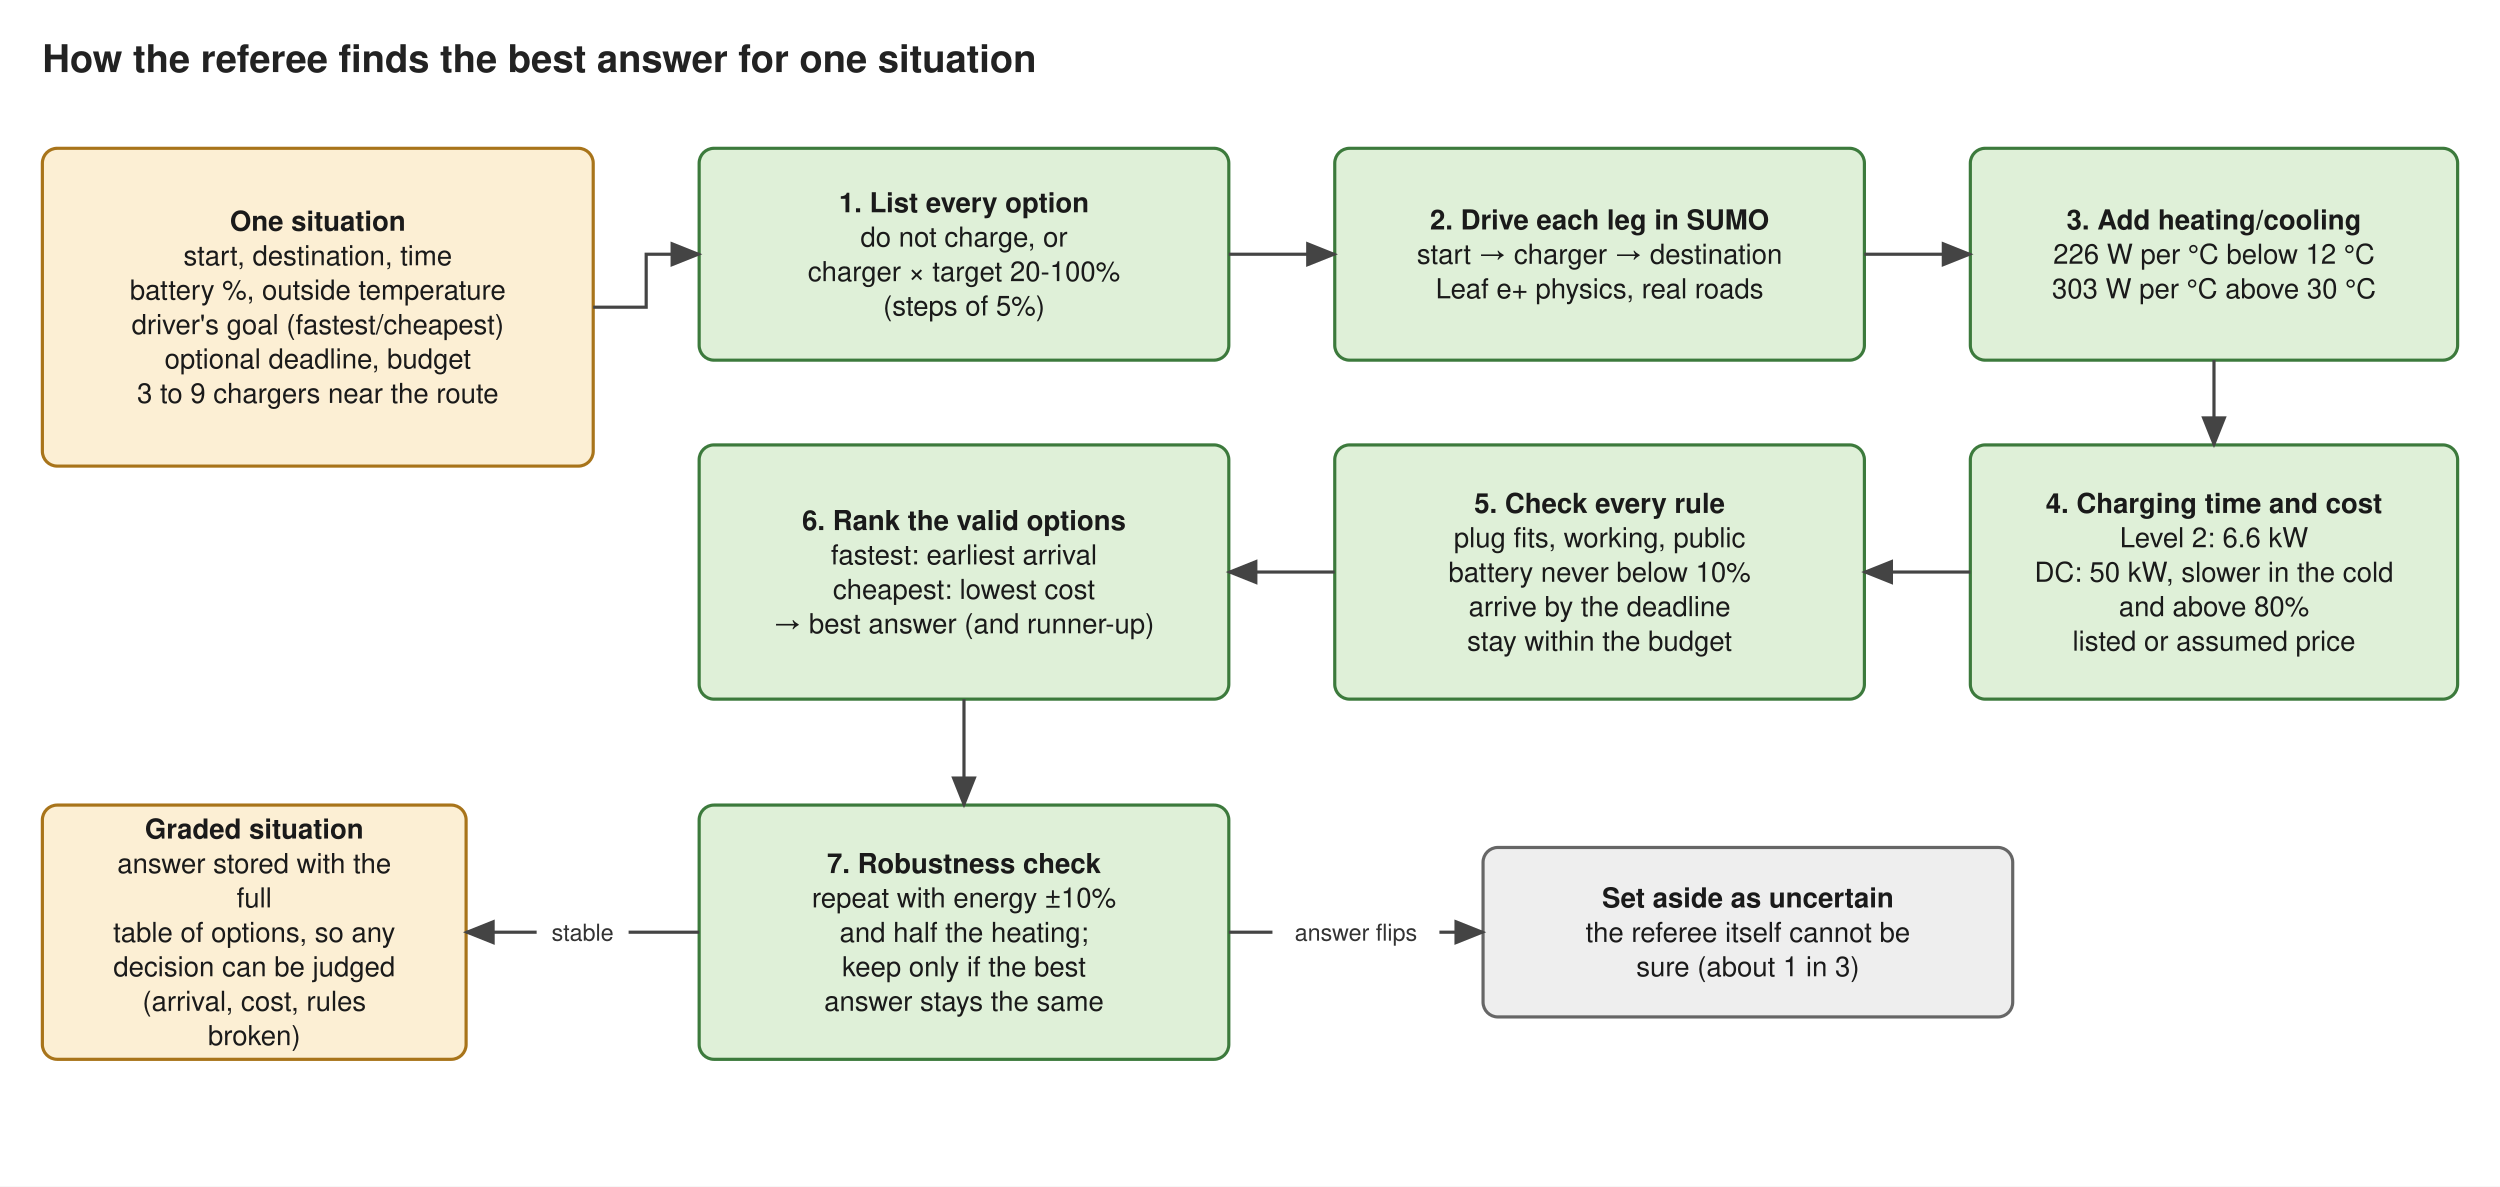
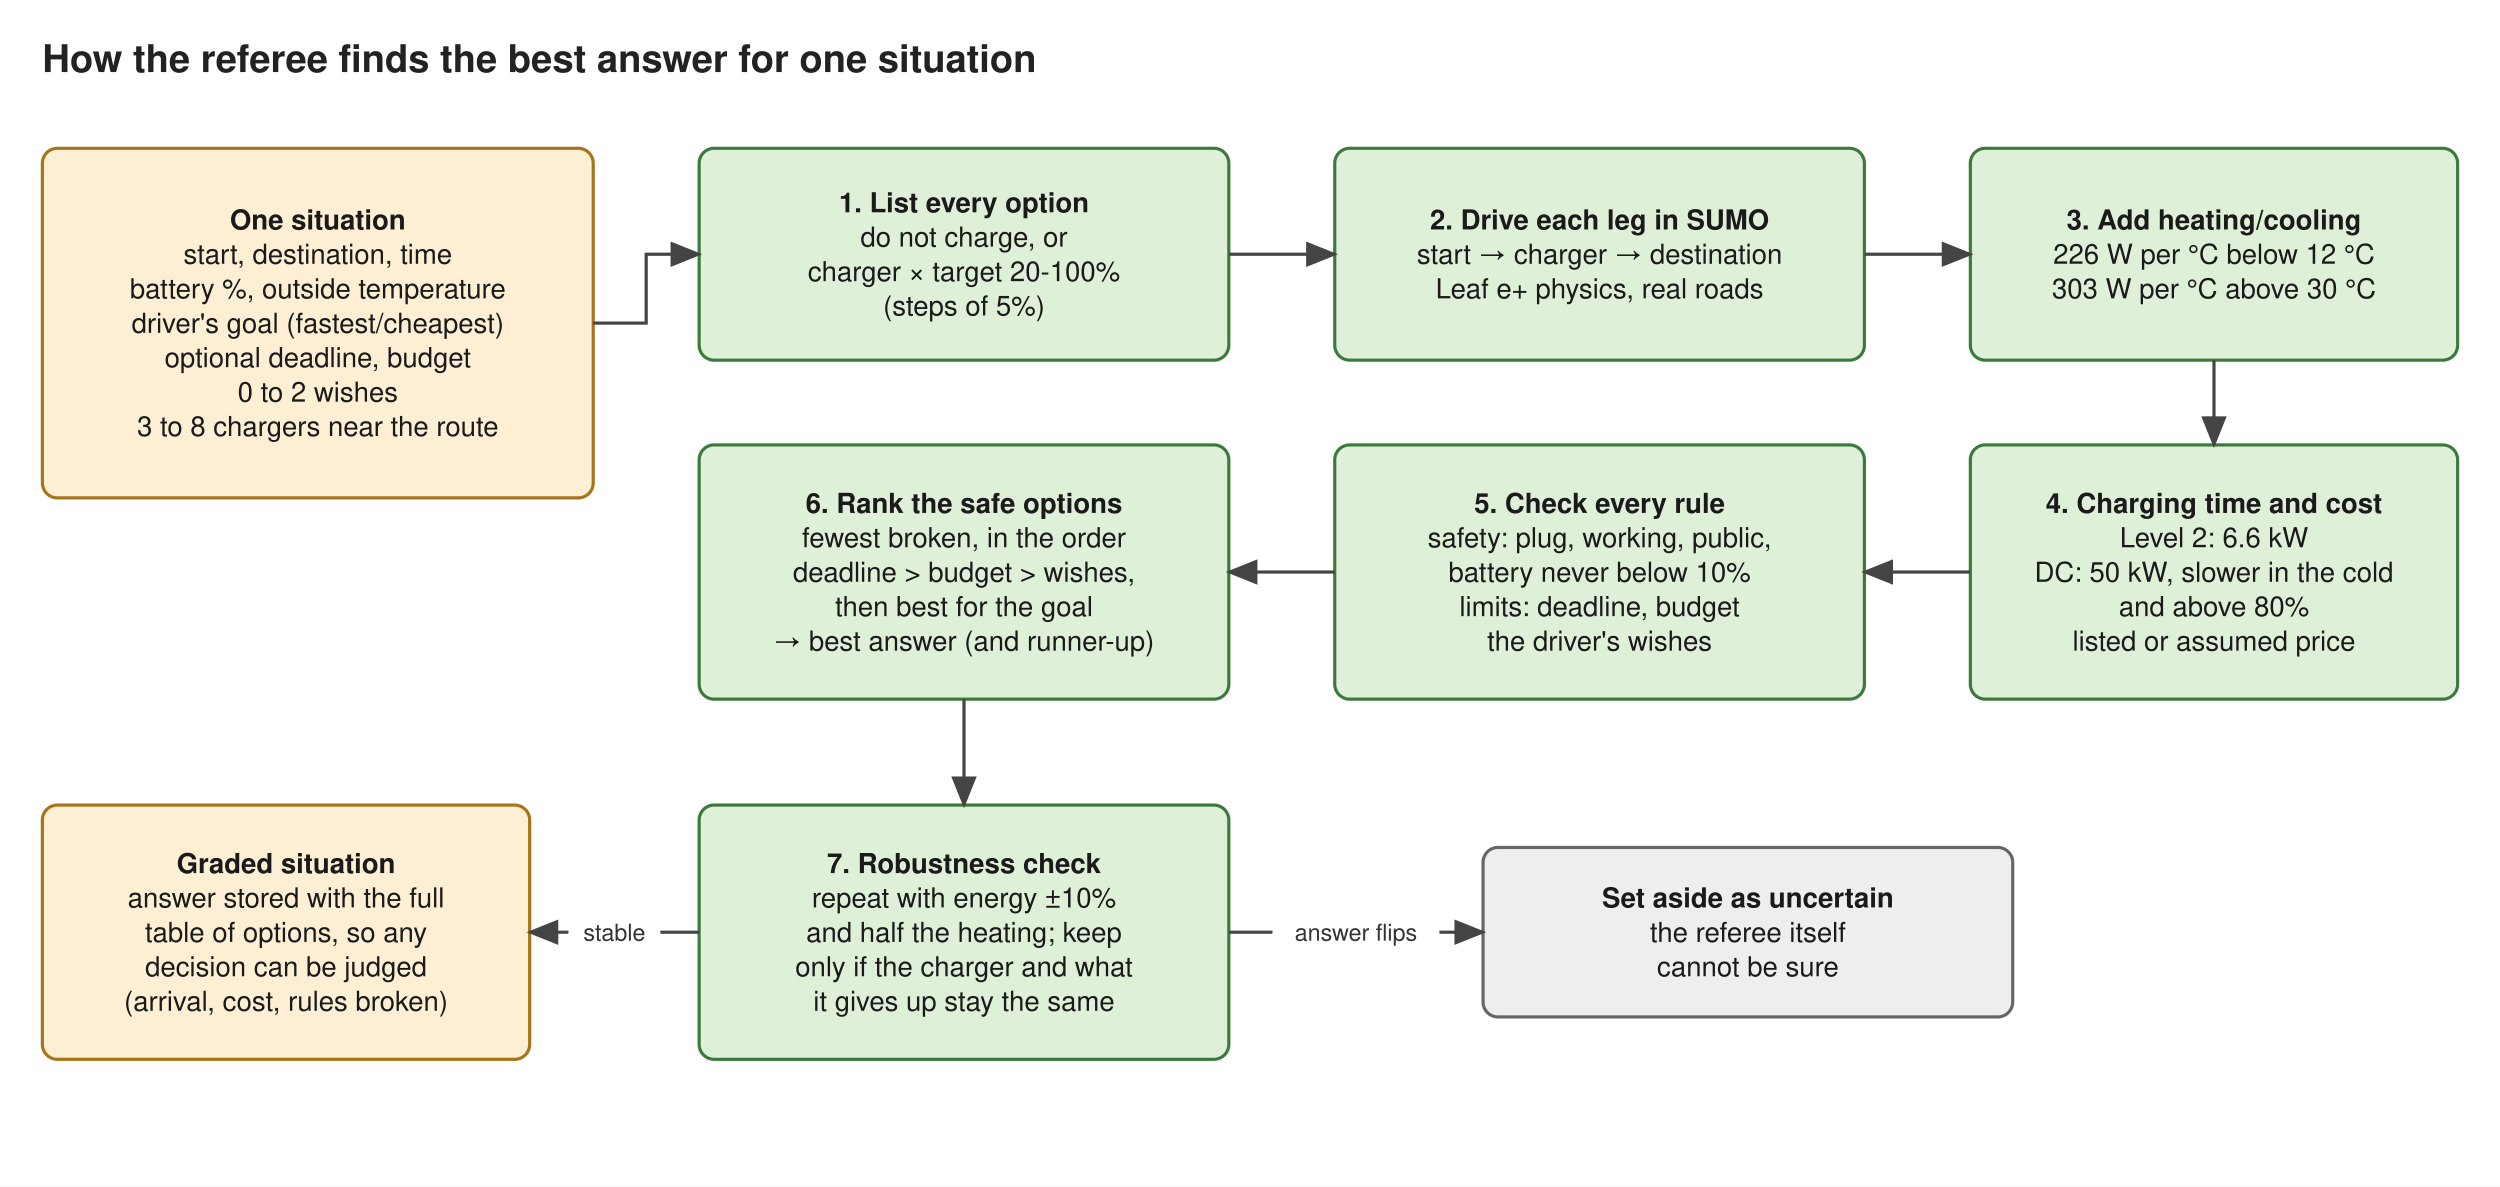
<svg xmlns="http://www.w3.org/2000/svg" width="1180" height="560" viewBox="0 0 1180 560" font-family="Helvetica, Arial, sans-serif">
  <defs>
    <marker id="ah" markerWidth="10" markerHeight="8" refX="9" refY="4" orient="auto">
      <path d="M0,0 L10,4 L0,8 z" fill="#444" />
    </marker>
  </defs>
  <rect width="1180" height="560" fill="#FFFFFF" />
  <text x="20" y="34" font-size="18" font-weight="bold" fill="#222">How the referee finds the best answer for one situation</text>
-   <rect x="20" y="70" width="260" height="150" rx="7" fill="#FCEFD4" stroke="#A8741A" stroke-width="1.5" />
-   <text x="150.0" y="108.9" font-size="13" text-anchor="middle" fill="#1A1A1A" font-weight="bold">One situation</text>
-   <text x="150.0" y="125.2" font-size="13" text-anchor="middle" fill="#1A1A1A">start, destination, time</text>
-   <text x="150.0" y="141.4" font-size="13" text-anchor="middle" fill="#1A1A1A">battery %, outside temperature</text>
-   <text x="150.0" y="157.7" font-size="13" text-anchor="middle" fill="#1A1A1A">driver's goal (fastest/cheapest)</text>
-   <text x="150.0" y="173.9" font-size="13" text-anchor="middle" fill="#1A1A1A">optional deadline, budget</text>
-   <text x="150.0" y="190.2" font-size="13" text-anchor="middle" fill="#1A1A1A">3 to 9 chargers near the route</text>
+   <rect x="20" y="70" width="260" height="165" rx="7" fill="#FCEFD4" stroke="#A8741A" stroke-width="1.5" />
+   <text x="150.0" y="108.3" font-size="13" text-anchor="middle" fill="#1A1A1A" font-weight="bold">One situation</text>
+   <text x="150.0" y="124.5" font-size="13" text-anchor="middle" fill="#1A1A1A">start, destination, time</text>
+   <text x="150.0" y="140.8" font-size="13" text-anchor="middle" fill="#1A1A1A">battery %, outside temperature</text>
+   <text x="150.0" y="157.1" font-size="13" text-anchor="middle" fill="#1A1A1A">driver's goal (fastest/cheapest)</text>
+   <text x="150.0" y="173.3" font-size="13" text-anchor="middle" fill="#1A1A1A">optional deadline, budget</text>
+   <text x="150.0" y="189.6" font-size="13" text-anchor="middle" fill="#1A1A1A">0 to 2 wishes</text>
+   <text x="150.0" y="205.8" font-size="13" text-anchor="middle" fill="#1A1A1A">3 to 8 chargers near the route</text>
  <rect x="330" y="70" width="250" height="100" rx="7" fill="#DFF0D8" stroke="#3C7A3C" stroke-width="1.5" />
  <text x="455.0" y="100.2" font-size="13" text-anchor="middle" fill="#1A1A1A" font-weight="bold">1. List every option</text>
  <text x="455.0" y="116.4" font-size="13" text-anchor="middle" fill="#1A1A1A">do not charge, or</text>
  <text x="455.0" y="132.7" font-size="13" text-anchor="middle" fill="#1A1A1A">charger × target 20-100%</text>
  <text x="455.0" y="148.9" font-size="13" text-anchor="middle" fill="#1A1A1A">(steps of 5%)</text>
  <rect x="630" y="70" width="250" height="100" rx="7" fill="#DFF0D8" stroke="#3C7A3C" stroke-width="1.5" />
  <text x="755.0" y="108.3" font-size="13" text-anchor="middle" fill="#1A1A1A" font-weight="bold">2. Drive each leg in SUMO</text>
  <text x="755.0" y="124.5" font-size="13" text-anchor="middle" fill="#1A1A1A">start → charger → destination</text>
  <text x="755.0" y="140.8" font-size="13" text-anchor="middle" fill="#1A1A1A">Leaf e+ physics, real roads</text>
  <rect x="930" y="70" width="230" height="100" rx="7" fill="#DFF0D8" stroke="#3C7A3C" stroke-width="1.5" />
  <text x="1045.0" y="108.3" font-size="13" text-anchor="middle" fill="#1A1A1A" font-weight="bold">3. Add heating/cooling</text>
  <text x="1045.0" y="124.5" font-size="13" text-anchor="middle" fill="#1A1A1A">226 W per °C below 12 °C</text>
  <text x="1045.0" y="140.8" font-size="13" text-anchor="middle" fill="#1A1A1A">303 W per °C above 30 °C</text>
  <rect x="930" y="210" width="230" height="120" rx="7" fill="#DFF0D8" stroke="#3C7A3C" stroke-width="1.5" />
  <text x="1045.0" y="242.1" font-size="13" text-anchor="middle" fill="#1A1A1A" font-weight="bold">4. Charging time and cost</text>
  <text x="1045.0" y="258.3" font-size="13" text-anchor="middle" fill="#1A1A1A">Level 2: 6.6 kW</text>
  <text x="1045.0" y="274.6" font-size="13" text-anchor="middle" fill="#1A1A1A">DC: 50 kW, slower in the cold</text>
  <text x="1045.0" y="290.8" font-size="13" text-anchor="middle" fill="#1A1A1A">and above 80%</text>
  <text x="1045.0" y="307.1" font-size="13" text-anchor="middle" fill="#1A1A1A">listed or assumed price</text>
  <rect x="630" y="210" width="250" height="120" rx="7" fill="#DFF0D8" stroke="#3C7A3C" stroke-width="1.5" />
  <text x="755.0" y="242.1" font-size="13" text-anchor="middle" fill="#1A1A1A" font-weight="bold">5. Check every rule</text>
-   <text x="755.0" y="258.3" font-size="13" text-anchor="middle" fill="#1A1A1A">plug fits, working, public</text>
+   <text x="755.0" y="258.3" font-size="13" text-anchor="middle" fill="#1A1A1A">safety: plug, working, public,</text>
  <text x="755.0" y="274.6" font-size="13" text-anchor="middle" fill="#1A1A1A">battery never below 10%</text>
-   <text x="755.0" y="290.8" font-size="13" text-anchor="middle" fill="#1A1A1A">arrive by the deadline</text>
-   <text x="755.0" y="307.1" font-size="13" text-anchor="middle" fill="#1A1A1A">stay within the budget</text>
+   <text x="755.0" y="290.8" font-size="13" text-anchor="middle" fill="#1A1A1A">limits: deadline, budget</text>
+   <text x="755.0" y="307.1" font-size="13" text-anchor="middle" fill="#1A1A1A">the driver's wishes</text>
  <rect x="330" y="210" width="250" height="120" rx="7" fill="#DFF0D8" stroke="#3C7A3C" stroke-width="1.5" />
-   <text x="455.0" y="250.2" font-size="13" text-anchor="middle" fill="#1A1A1A" font-weight="bold">6. Rank the valid options</text>
-   <text x="455.0" y="266.4" font-size="13" text-anchor="middle" fill="#1A1A1A">fastest: earliest arrival</text>
-   <text x="455.0" y="282.7" font-size="13" text-anchor="middle" fill="#1A1A1A">cheapest: lowest cost</text>
-   <text x="455.0" y="298.9" font-size="13" text-anchor="middle" fill="#1A1A1A">→ best answer (and runner-up)</text>
+   <text x="455.0" y="242.1" font-size="13" text-anchor="middle" fill="#1A1A1A" font-weight="bold">6. Rank the safe options</text>
+   <text x="455.0" y="258.3" font-size="13" text-anchor="middle" fill="#1A1A1A">fewest broken, in the order</text>
+   <text x="455.0" y="274.6" font-size="13" text-anchor="middle" fill="#1A1A1A">deadline &gt; budget &gt; wishes,</text>
+   <text x="455.0" y="290.8" font-size="13" text-anchor="middle" fill="#1A1A1A">then best for the goal</text>
+   <text x="455.0" y="307.1" font-size="13" text-anchor="middle" fill="#1A1A1A">→ best answer (and runner-up)</text>
  <rect x="330" y="380" width="250" height="120" rx="7" fill="#DFF0D8" stroke="#3C7A3C" stroke-width="1.5" />
  <text x="455.0" y="412.1" font-size="13" text-anchor="middle" fill="#1A1A1A" font-weight="bold">7. Robustness check</text>
  <text x="455.0" y="428.3" font-size="13" text-anchor="middle" fill="#1A1A1A">repeat with energy ±10%</text>
-   <text x="455.0" y="444.6" font-size="13" text-anchor="middle" fill="#1A1A1A">and half the heating;</text>
-   <text x="455.0" y="460.8" font-size="13" text-anchor="middle" fill="#1A1A1A">keep only if the best</text>
-   <text x="455.0" y="477.1" font-size="13" text-anchor="middle" fill="#1A1A1A">answer stays the same</text>
-   <rect x="20" y="380" width="200" height="120" rx="7" fill="#FCEFD4" stroke="#A8741A" stroke-width="1.5" />
-   <text x="120.0" y="395.8" font-size="13" text-anchor="middle" fill="#1A1A1A" font-weight="bold">Graded situation</text>
-   <text x="120.0" y="412.1" font-size="13" text-anchor="middle" fill="#1A1A1A">answer stored with the</text>
-   <text x="120.0" y="428.3" font-size="13" text-anchor="middle" fill="#1A1A1A">full</text>
-   <text x="120.0" y="444.6" font-size="13" text-anchor="middle" fill="#1A1A1A">table of options, so any</text>
-   <text x="120.0" y="460.8" font-size="13" text-anchor="middle" fill="#1A1A1A">decision can be judged</text>
-   <text x="120.0" y="477.1" font-size="13" text-anchor="middle" fill="#1A1A1A">(arrival, cost, rules</text>
-   <text x="120.0" y="493.3" font-size="13" text-anchor="middle" fill="#1A1A1A">broken)</text>
+   <text x="455.0" y="444.6" font-size="13" text-anchor="middle" fill="#1A1A1A">and half the heating; keep</text>
+   <text x="455.0" y="460.8" font-size="13" text-anchor="middle" fill="#1A1A1A">only if the charger and what</text>
+   <text x="455.0" y="477.1" font-size="13" text-anchor="middle" fill="#1A1A1A">it gives up stay the same</text>
+   <rect x="20" y="380" width="230" height="120" rx="7" fill="#FCEFD4" stroke="#A8741A" stroke-width="1.5" />
+   <text x="135.0" y="412.1" font-size="13" text-anchor="middle" fill="#1A1A1A" font-weight="bold">Graded situation</text>
+   <text x="135.0" y="428.3" font-size="13" text-anchor="middle" fill="#1A1A1A">answer stored with the full</text>
+   <text x="135.0" y="444.6" font-size="13" text-anchor="middle" fill="#1A1A1A">table of options, so any</text>
+   <text x="135.0" y="460.8" font-size="13" text-anchor="middle" fill="#1A1A1A">decision can be judged</text>
+   <text x="135.0" y="477.1" font-size="13" text-anchor="middle" fill="#1A1A1A">(arrival, cost, rules broken)</text>
  <rect x="700" y="400" width="250" height="80" rx="7" fill="#EEEEEE" stroke="#666666" stroke-width="1.5" />
  <text x="825.0" y="428.3" font-size="13" text-anchor="middle" fill="#1A1A1A" font-weight="bold">Set aside as uncertain</text>
-   <text x="825.0" y="444.6" font-size="13" text-anchor="middle" fill="#1A1A1A">the referee itself cannot be</text>
-   <text x="825.0" y="460.8" font-size="13" text-anchor="middle" fill="#1A1A1A">sure (about 1 in 3)</text>
-   <path d="M280.0,145.0 L305.0,145.0 L305.0,120.0 L330.0,120.0" fill="none" stroke="#444" stroke-width="1.5" marker-end="url(#ah)" />
+   <text x="825.0" y="444.6" font-size="13" text-anchor="middle" fill="#1A1A1A">the referee itself</text>
+   <text x="825.0" y="460.8" font-size="13" text-anchor="middle" fill="#1A1A1A">cannot be sure</text>
+   <path d="M280.0,152.5 L305.0,152.5 L305.0,120.0 L330.0,120.0" fill="none" stroke="#444" stroke-width="1.5" marker-end="url(#ah)" />
  <path d="M580.0,120.0 L630.0,120.0" fill="none" stroke="#444" stroke-width="1.5" marker-end="url(#ah)" />
  <path d="M880.0,120.0 L930.0,120.0" fill="none" stroke="#444" stroke-width="1.5" marker-end="url(#ah)" />
  <path d="M1045.0,170.0 L1045.0,210.0" fill="none" stroke="#444" stroke-width="1.5" marker-end="url(#ah)" />
  <path d="M930.0,270.0 L880.0,270.0" fill="none" stroke="#444" stroke-width="1.5" marker-end="url(#ah)" />
  <path d="M630.0,270.0 L580.0,270.0" fill="none" stroke="#444" stroke-width="1.5" marker-end="url(#ah)" />
  <path d="M455.0,330.0 L455.0,380.0" fill="none" stroke="#444" stroke-width="1.5" marker-end="url(#ah)" />
-   <path d="M330.0,440.0 L220.0,440.0" fill="none" stroke="#444" stroke-width="1.5" marker-end="url(#ah)" />
-   <rect x="253.3" y="431.0" width="43.4" height="17" fill="#FFFFFF" />
-   <text x="275.0" y="444.0" font-size="11" text-anchor="middle" fill="#333">stable</text>
+   <path d="M330.0,440.0 L250.0,440.0" fill="none" stroke="#444" stroke-width="1.5" marker-end="url(#ah)" />
+   <rect x="268.3" y="431.0" width="43.4" height="17" fill="#FFFFFF" />
+   <text x="290.0" y="444.0" font-size="11" text-anchor="middle" fill="#333">stable</text>
  <path d="M580.0,440.0 L700.0,440.0" fill="none" stroke="#444" stroke-width="1.5" marker-end="url(#ah)" />
  <rect x="600.6" y="431.0" width="78.8" height="17" fill="#FFFFFF" />
  <text x="640.0" y="444.0" font-size="11" text-anchor="middle" fill="#333">answer flips</text>
</svg>
